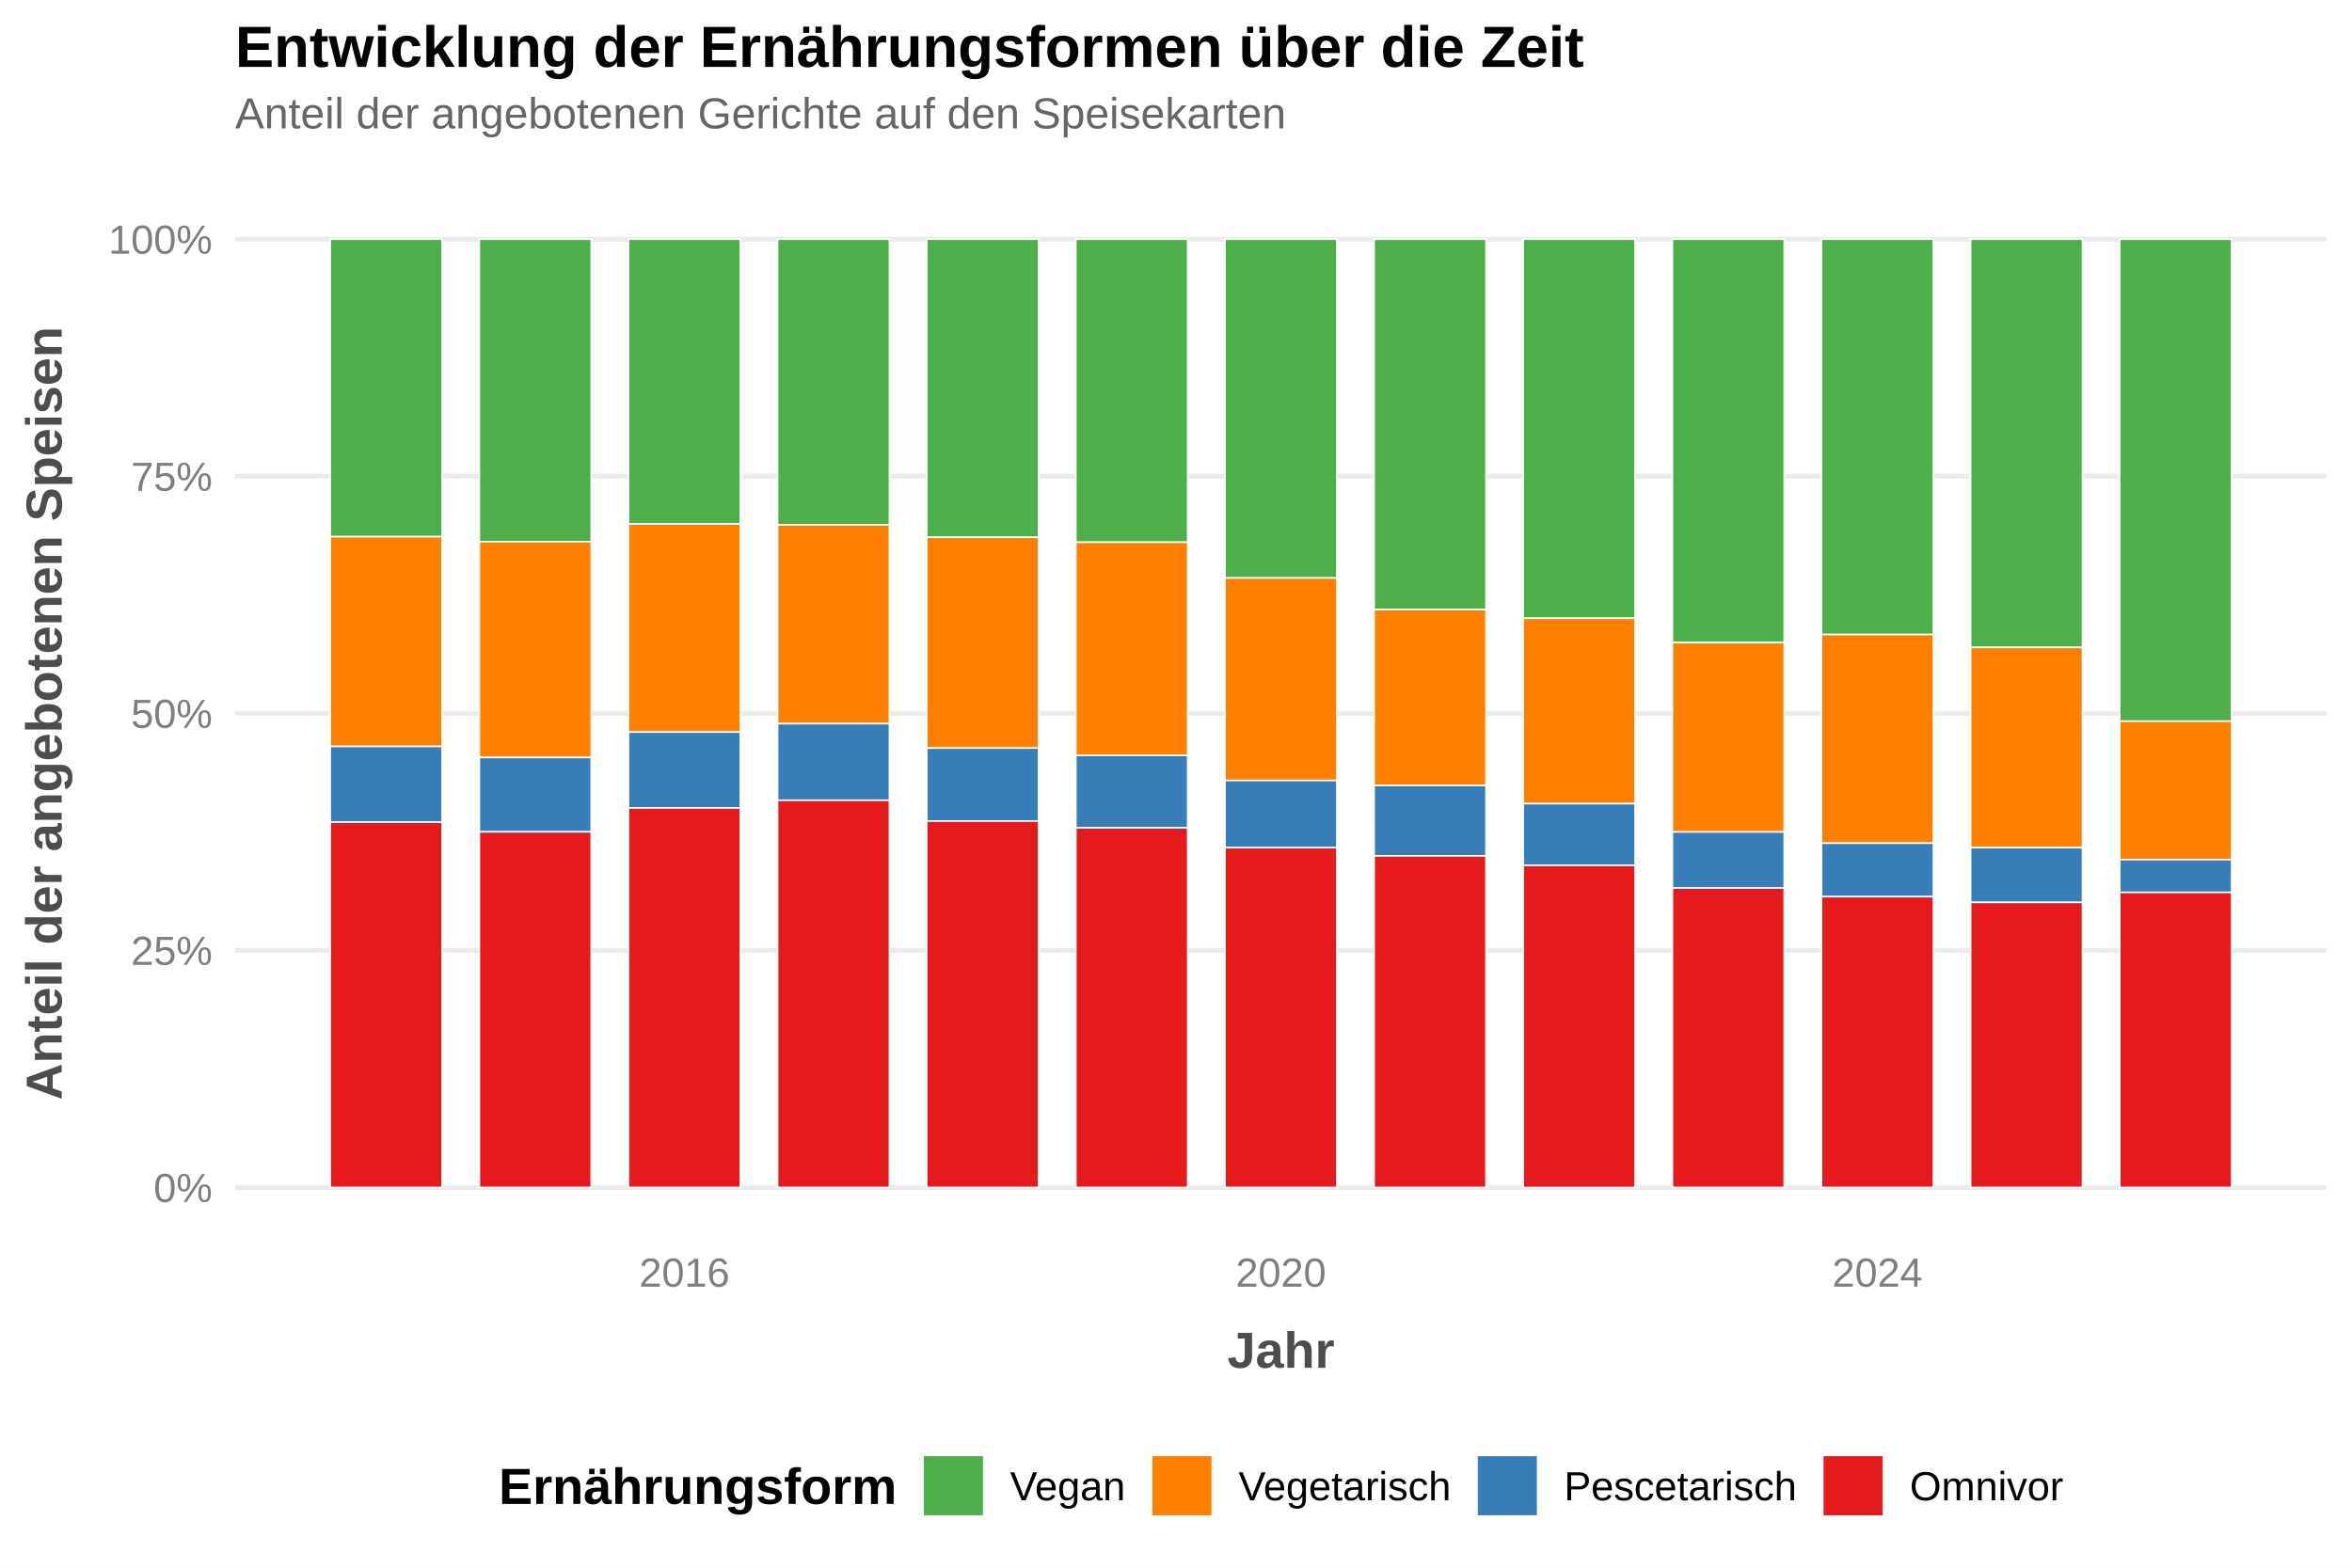
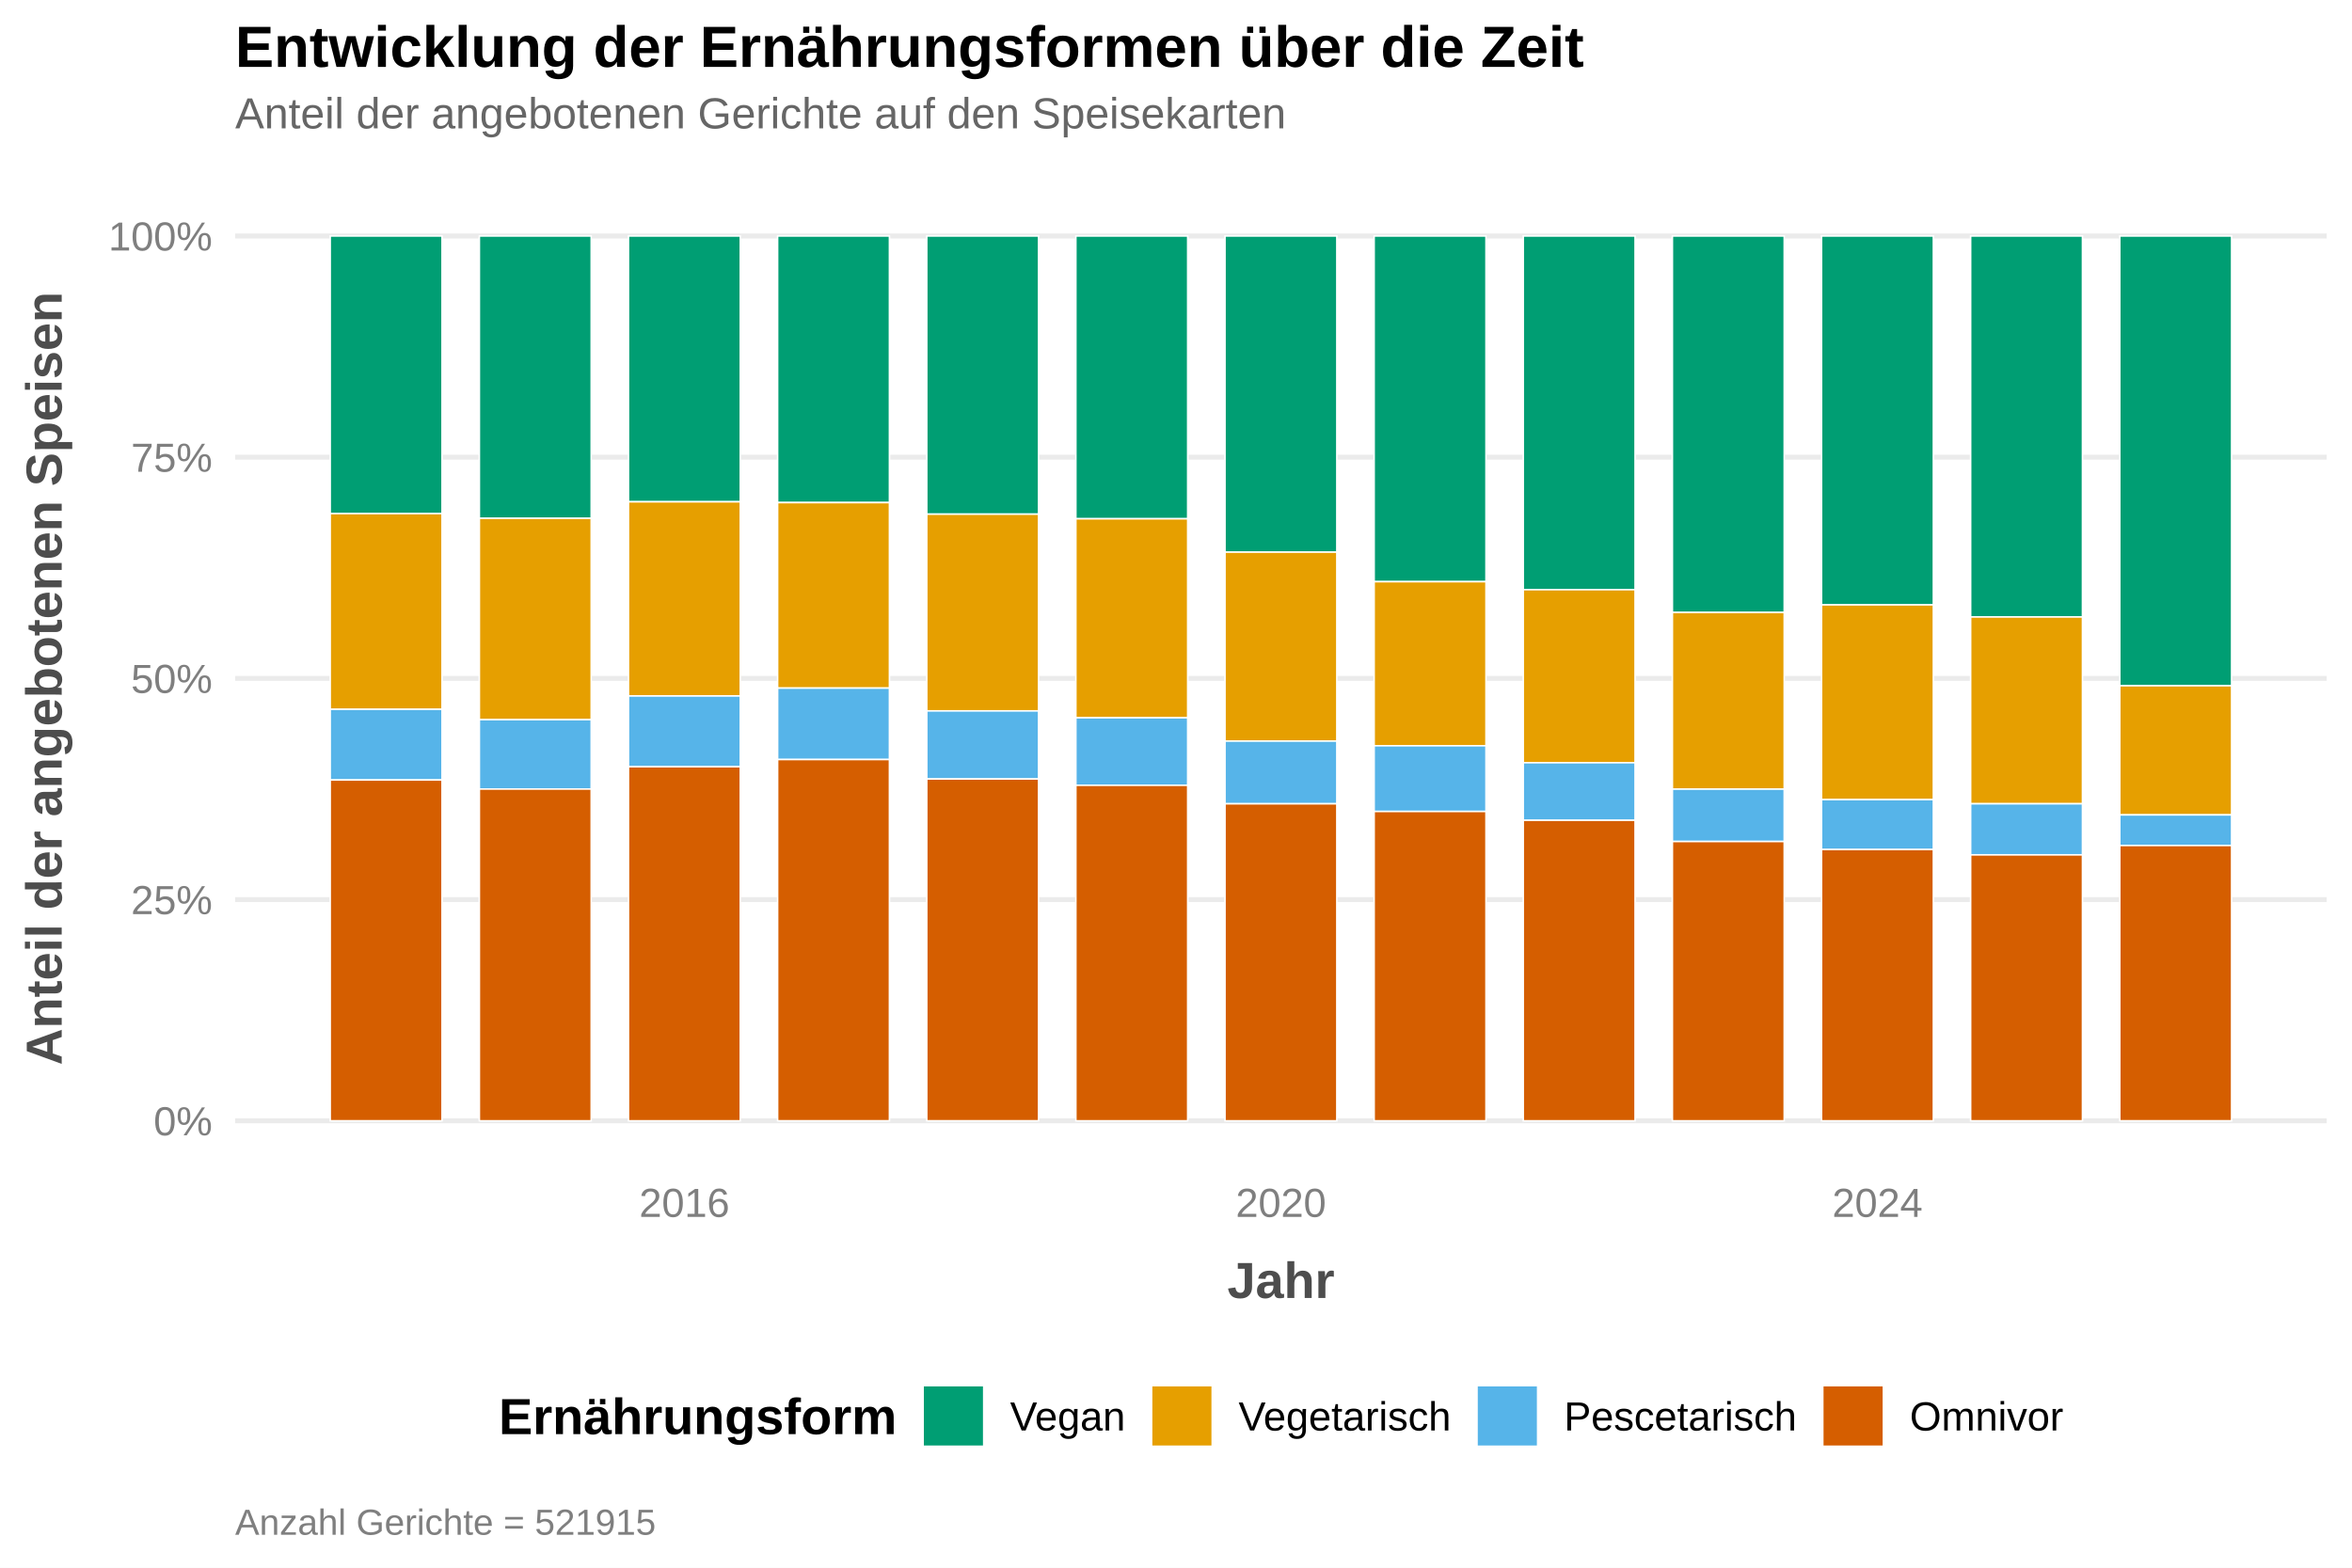
<svg xmlns="http://www.w3.org/2000/svg" width="648.00pt" height="432.00pt" viewBox="0 0 648.00 432.00">
  <g class="svglite">
    <defs>
      <style type="text/css">
    .svglite line, .svglite polyline, .svglite polygon, .svglite path, .svglite rect, .svglite circle {
      fill: none;
      stroke: #000000;
      stroke-linecap: round;
      stroke-linejoin: round;
      stroke-miterlimit: 10.00;
    }
    .svglite text {
      white-space: pre;
    }
    .svglite g.glyphgroup path {
      fill: inherit;
      stroke: none;
    }
  </style>
    </defs>
    <rect width="100%" height="100%" style="stroke: none; fill: #FFFFFF;" />
    <defs>
      <clipPath id="cpMC4wMHw2NDguMDB8MC4wMHw0MzIuMDA=">
        <rect x="0.00" y="0.00" width="648.00" height="432.00" />
      </clipPath>
    </defs>
    <g clip-path="url(#cpMC4wMHw2NDguMDB8MC4wMHw0MzIuMDA=)">
      <rect x="0.00" y="0" width="648.00" height="432.00" style="stroke-width: 1.36; stroke: none; fill: #FFFFFF;" />
    </g>
    <defs>
-       <clipPath id="cpNjQuNzl8NjQxLjAzfDUyLjg0fDM0MC4yOA==">
-         <rect x="64.79" y="52.84" width="576.24" height="287.44" />
+       <clipPath id="cpNjQuNzl8NjQxLjAzfDUyLjg0fDMyMS4wNQ==">
+         <rect x="64.79" y="52.84" width="576.24" height="268.21" />
      </clipPath>
    </defs>
-     <g clip-path="url(#cpNjQuNzl8NjQxLjAzfDUyLjg0fDM0MC4yOA==)">
-       <rect x="64.79" y="52.84" width="576.24" height="287.44" style="stroke-width: 1.36; stroke: none; fill: #FFFFFF;" />
-       <polyline points="64.79,327.21 641.03,327.21 " style="stroke-width: 1.36; stroke: #EBEBEB; stroke-linecap: butt;" />
-       <polyline points="64.79,261.88 641.03,261.88 " style="stroke-width: 1.36; stroke: #EBEBEB; stroke-linecap: butt;" />
-       <polyline points="64.79,196.56 641.03,196.56 " style="stroke-width: 1.36; stroke: #EBEBEB; stroke-linecap: butt;" />
-       <polyline points="64.79,131.23 641.03,131.23 " style="stroke-width: 1.36; stroke: #EBEBEB; stroke-linecap: butt;" />
-       <polyline points="64.79,65.91 641.03,65.91 " style="stroke-width: 1.36; stroke: #EBEBEB; stroke-linecap: butt;" />
-       <rect x="90.98" y="65.91" width="30.81" height="81.99" style="stroke-width: 0.43; stroke: #FFFFFF; stroke-linecap: butt; stroke-linejoin: miter; fill: #4DAF4A;" />
-       <rect x="90.98" y="147.89" width="30.81" height="57.80" style="stroke-width: 0.43; stroke: #FFFFFF; stroke-linecap: butt; stroke-linejoin: miter; fill: #FF7F00;" />
-       <rect x="90.98" y="205.69" width="30.81" height="20.87" style="stroke-width: 0.43; stroke: #FFFFFF; stroke-linecap: butt; stroke-linejoin: miter; fill: #377EB8;" />
-       <rect x="90.98" y="226.56" width="30.81" height="100.65" style="stroke-width: 0.43; stroke: #FFFFFF; stroke-linecap: butt; stroke-linejoin: miter; fill: #E41A1C;" />
-       <rect x="132.07" y="65.91" width="30.81" height="83.36" style="stroke-width: 0.43; stroke: #FFFFFF; stroke-linecap: butt; stroke-linejoin: miter; fill: #4DAF4A;" />
-       <rect x="132.07" y="149.27" width="30.81" height="59.47" style="stroke-width: 0.43; stroke: #FFFFFF; stroke-linecap: butt; stroke-linejoin: miter; fill: #FF7F00;" />
-       <rect x="132.07" y="208.74" width="30.81" height="20.49" style="stroke-width: 0.43; stroke: #FFFFFF; stroke-linecap: butt; stroke-linejoin: miter; fill: #377EB8;" />
-       <rect x="132.07" y="229.23" width="30.81" height="97.98" style="stroke-width: 0.43; stroke: #FFFFFF; stroke-linecap: butt; stroke-linejoin: miter; fill: #E41A1C;" />
-       <rect x="173.15" y="65.91" width="30.81" height="78.50" style="stroke-width: 0.43; stroke: #FFFFFF; stroke-linecap: butt; stroke-linejoin: miter; fill: #4DAF4A;" />
-       <rect x="173.15" y="144.40" width="30.81" height="57.34" style="stroke-width: 0.43; stroke: #FFFFFF; stroke-linecap: butt; stroke-linejoin: miter; fill: #FF7F00;" />
-       <rect x="173.15" y="201.74" width="30.81" height="20.91" style="stroke-width: 0.43; stroke: #FFFFFF; stroke-linecap: butt; stroke-linejoin: miter; fill: #377EB8;" />
-       <rect x="173.15" y="222.65" width="30.81" height="104.56" style="stroke-width: 0.43; stroke: #FFFFFF; stroke-linecap: butt; stroke-linejoin: miter; fill: #E41A1C;" />
-       <rect x="214.24" y="65.91" width="30.81" height="78.73" style="stroke-width: 0.43; stroke: #FFFFFF; stroke-linecap: butt; stroke-linejoin: miter; fill: #4DAF4A;" />
-       <rect x="214.24" y="144.64" width="30.81" height="54.78" style="stroke-width: 0.43; stroke: #FFFFFF; stroke-linecap: butt; stroke-linejoin: miter; fill: #FF7F00;" />
-       <rect x="214.24" y="199.42" width="30.81" height="21.10" style="stroke-width: 0.43; stroke: #FFFFFF; stroke-linecap: butt; stroke-linejoin: miter; fill: #377EB8;" />
-       <rect x="214.24" y="220.52" width="30.81" height="106.69" style="stroke-width: 0.43; stroke: #FFFFFF; stroke-linecap: butt; stroke-linejoin: miter; fill: #E41A1C;" />
-       <rect x="255.33" y="65.91" width="30.81" height="82.15" style="stroke-width: 0.43; stroke: #FFFFFF; stroke-linecap: butt; stroke-linejoin: miter; fill: #4DAF4A;" />
-       <rect x="255.33" y="148.06" width="30.81" height="58.10" style="stroke-width: 0.43; stroke: #FFFFFF; stroke-linecap: butt; stroke-linejoin: miter; fill: #FF7F00;" />
-       <rect x="255.33" y="206.15" width="30.81" height="20.11" style="stroke-width: 0.43; stroke: #FFFFFF; stroke-linecap: butt; stroke-linejoin: miter; fill: #377EB8;" />
-       <rect x="255.33" y="226.26" width="30.81" height="100.95" style="stroke-width: 0.43; stroke: #FFFFFF; stroke-linecap: butt; stroke-linejoin: miter; fill: #E41A1C;" />
-       <rect x="296.41" y="65.91" width="30.81" height="83.51" style="stroke-width: 0.43; stroke: #FFFFFF; stroke-linecap: butt; stroke-linejoin: miter; fill: #4DAF4A;" />
-       <rect x="296.41" y="149.42" width="30.81" height="58.76" style="stroke-width: 0.43; stroke: #FFFFFF; stroke-linecap: butt; stroke-linejoin: miter; fill: #FF7F00;" />
-       <rect x="296.41" y="208.18" width="30.81" height="19.95" style="stroke-width: 0.43; stroke: #FFFFFF; stroke-linecap: butt; stroke-linejoin: miter; fill: #377EB8;" />
-       <rect x="296.41" y="228.13" width="30.81" height="99.08" style="stroke-width: 0.43; stroke: #FFFFFF; stroke-linecap: butt; stroke-linejoin: miter; fill: #E41A1C;" />
-       <rect x="337.50" y="65.91" width="30.81" height="93.36" style="stroke-width: 0.43; stroke: #FFFFFF; stroke-linecap: butt; stroke-linejoin: miter; fill: #4DAF4A;" />
-       <rect x="337.50" y="159.27" width="30.81" height="55.80" style="stroke-width: 0.43; stroke: #FFFFFF; stroke-linecap: butt; stroke-linejoin: miter; fill: #FF7F00;" />
-       <rect x="337.50" y="215.07" width="30.81" height="18.52" style="stroke-width: 0.43; stroke: #FFFFFF; stroke-linecap: butt; stroke-linejoin: miter; fill: #377EB8;" />
-       <rect x="337.50" y="233.59" width="30.81" height="93.62" style="stroke-width: 0.43; stroke: #FFFFFF; stroke-linecap: butt; stroke-linejoin: miter; fill: #E41A1C;" />
-       <rect x="378.59" y="65.91" width="30.81" height="102.09" style="stroke-width: 0.43; stroke: #FFFFFF; stroke-linecap: butt; stroke-linejoin: miter; fill: #4DAF4A;" />
-       <rect x="378.59" y="167.99" width="30.81" height="48.45" style="stroke-width: 0.43; stroke: #FFFFFF; stroke-linecap: butt; stroke-linejoin: miter; fill: #FF7F00;" />
-       <rect x="378.59" y="216.44" width="30.81" height="19.41" style="stroke-width: 0.43; stroke: #FFFFFF; stroke-linecap: butt; stroke-linejoin: miter; fill: #377EB8;" />
-       <rect x="378.59" y="235.85" width="30.81" height="91.36" style="stroke-width: 0.43; stroke: #FFFFFF; stroke-linecap: butt; stroke-linejoin: miter; fill: #E41A1C;" />
-       <rect x="419.67" y="65.91" width="30.81" height="104.46" style="stroke-width: 0.43; stroke: #FFFFFF; stroke-linecap: butt; stroke-linejoin: miter; fill: #4DAF4A;" />
-       <rect x="419.67" y="170.36" width="30.81" height="51.10" style="stroke-width: 0.43; stroke: #FFFFFF; stroke-linecap: butt; stroke-linejoin: miter; fill: #FF7F00;" />
-       <rect x="419.67" y="221.46" width="30.81" height="16.99" style="stroke-width: 0.43; stroke: #FFFFFF; stroke-linecap: butt; stroke-linejoin: miter; fill: #377EB8;" />
-       <rect x="419.67" y="238.46" width="30.81" height="88.76" style="stroke-width: 0.43; stroke: #FFFFFF; stroke-linecap: butt; stroke-linejoin: miter; fill: #E41A1C;" />
-       <rect x="460.76" y="65.91" width="30.81" height="111.18" style="stroke-width: 0.43; stroke: #FFFFFF; stroke-linecap: butt; stroke-linejoin: miter; fill: #4DAF4A;" />
-       <rect x="460.76" y="177.08" width="30.81" height="52.18" style="stroke-width: 0.43; stroke: #FFFFFF; stroke-linecap: butt; stroke-linejoin: miter; fill: #FF7F00;" />
-       <rect x="460.76" y="229.26" width="30.81" height="15.46" style="stroke-width: 0.43; stroke: #FFFFFF; stroke-linecap: butt; stroke-linejoin: miter; fill: #377EB8;" />
-       <rect x="460.76" y="244.72" width="30.81" height="82.49" style="stroke-width: 0.43; stroke: #FFFFFF; stroke-linecap: butt; stroke-linejoin: miter; fill: #E41A1C;" />
-       <rect x="501.85" y="65.91" width="30.81" height="108.94" style="stroke-width: 0.43; stroke: #FFFFFF; stroke-linecap: butt; stroke-linejoin: miter; fill: #4DAF4A;" />
-       <rect x="501.85" y="174.85" width="30.81" height="57.50" style="stroke-width: 0.43; stroke: #FFFFFF; stroke-linecap: butt; stroke-linejoin: miter; fill: #FF7F00;" />
-       <rect x="501.85" y="232.35" width="30.81" height="14.75" style="stroke-width: 0.43; stroke: #FFFFFF; stroke-linecap: butt; stroke-linejoin: miter; fill: #377EB8;" />
-       <rect x="501.85" y="247.09" width="30.81" height="80.12" style="stroke-width: 0.43; stroke: #FFFFFF; stroke-linecap: butt; stroke-linejoin: miter; fill: #E41A1C;" />
-       <rect x="542.93" y="65.91" width="30.81" height="112.50" style="stroke-width: 0.43; stroke: #FFFFFF; stroke-linecap: butt; stroke-linejoin: miter; fill: #4DAF4A;" />
-       <rect x="542.93" y="178.41" width="30.81" height="55.18" style="stroke-width: 0.43; stroke: #FFFFFF; stroke-linecap: butt; stroke-linejoin: miter; fill: #FF7F00;" />
-       <rect x="542.93" y="233.59" width="30.81" height="15.08" style="stroke-width: 0.43; stroke: #FFFFFF; stroke-linecap: butt; stroke-linejoin: miter; fill: #377EB8;" />
-       <rect x="542.93" y="248.67" width="30.81" height="78.54" style="stroke-width: 0.43; stroke: #FFFFFF; stroke-linecap: butt; stroke-linejoin: miter; fill: #E41A1C;" />
-       <rect x="584.02" y="65.91" width="30.81" height="132.83" style="stroke-width: 0.43; stroke: #FFFFFF; stroke-linecap: butt; stroke-linejoin: miter; fill: #4DAF4A;" />
-       <rect x="584.02" y="198.73" width="30.81" height="38.14" style="stroke-width: 0.43; stroke: #FFFFFF; stroke-linecap: butt; stroke-linejoin: miter; fill: #FF7F00;" />
-       <rect x="584.02" y="236.88" width="30.81" height="9.03" style="stroke-width: 0.43; stroke: #FFFFFF; stroke-linecap: butt; stroke-linejoin: miter; fill: #377EB8;" />
-       <rect x="584.02" y="245.91" width="30.81" height="81.30" style="stroke-width: 0.43; stroke: #FFFFFF; stroke-linecap: butt; stroke-linejoin: miter; fill: #E41A1C;" />
+     <g clip-path="url(#cpNjQuNzl8NjQxLjAzfDUyLjg0fDMyMS4wNQ==)">
+       <rect x="64.79" y="52.84" width="576.24" height="268.21" style="stroke-width: 1.36; stroke: none; fill: #FFFFFF;" />
+       <polyline points="64.79,308.86 641.03,308.86 " style="stroke-width: 1.36; stroke: #EBEBEB; stroke-linecap: butt;" />
+       <polyline points="64.79,247.90 641.03,247.90 " style="stroke-width: 1.36; stroke: #EBEBEB; stroke-linecap: butt;" />
+       <polyline points="64.79,186.94 641.03,186.94 " style="stroke-width: 1.36; stroke: #EBEBEB; stroke-linecap: butt;" />
+       <polyline points="64.79,125.99 641.03,125.99 " style="stroke-width: 1.36; stroke: #EBEBEB; stroke-linecap: butt;" />
+       <polyline points="64.79,65.03 641.03,65.03 " style="stroke-width: 1.36; stroke: #EBEBEB; stroke-linecap: butt;" />
+       <rect x="90.98" y="65.03" width="30.81" height="76.50" style="stroke-width: 0.43; stroke: #FFFFFF; stroke-linecap: butt; stroke-linejoin: miter; fill: #009E73;" />
+       <rect x="90.98" y="141.53" width="30.81" height="53.93" style="stroke-width: 0.43; stroke: #FFFFFF; stroke-linecap: butt; stroke-linejoin: miter; fill: #E69F00;" />
+       <rect x="90.98" y="195.47" width="30.81" height="19.47" style="stroke-width: 0.43; stroke: #FFFFFF; stroke-linecap: butt; stroke-linejoin: miter; fill: #56B4E9;" />
+       <rect x="90.98" y="214.94" width="30.81" height="93.91" style="stroke-width: 0.43; stroke: #FFFFFF; stroke-linecap: butt; stroke-linejoin: miter; fill: #D55E00;" />
+       <rect x="132.07" y="65.03" width="30.81" height="77.79" style="stroke-width: 0.43; stroke: #FFFFFF; stroke-linecap: butt; stroke-linejoin: miter; fill: #009E73;" />
+       <rect x="132.07" y="142.82" width="30.81" height="55.49" style="stroke-width: 0.43; stroke: #FFFFFF; stroke-linecap: butt; stroke-linejoin: miter; fill: #E69F00;" />
+       <rect x="132.07" y="198.31" width="30.81" height="19.12" style="stroke-width: 0.43; stroke: #FFFFFF; stroke-linecap: butt; stroke-linejoin: miter; fill: #56B4E9;" />
+       <rect x="132.07" y="217.43" width="30.81" height="91.43" style="stroke-width: 0.43; stroke: #FFFFFF; stroke-linecap: butt; stroke-linejoin: miter; fill: #D55E00;" />
+       <rect x="173.15" y="65.03" width="30.81" height="73.24" style="stroke-width: 0.43; stroke: #FFFFFF; stroke-linecap: butt; stroke-linejoin: miter; fill: #009E73;" />
+       <rect x="173.15" y="138.28" width="30.81" height="53.50" style="stroke-width: 0.43; stroke: #FFFFFF; stroke-linecap: butt; stroke-linejoin: miter; fill: #E69F00;" />
+       <rect x="173.15" y="191.78" width="30.81" height="19.51" style="stroke-width: 0.43; stroke: #FFFFFF; stroke-linecap: butt; stroke-linejoin: miter; fill: #56B4E9;" />
+       <rect x="173.15" y="211.29" width="30.81" height="97.57" style="stroke-width: 0.43; stroke: #FFFFFF; stroke-linecap: butt; stroke-linejoin: miter; fill: #D55E00;" />
+       <rect x="214.24" y="65.03" width="30.81" height="73.46" style="stroke-width: 0.43; stroke: #FFFFFF; stroke-linecap: butt; stroke-linejoin: miter; fill: #009E73;" />
+       <rect x="214.24" y="138.50" width="30.81" height="51.12" style="stroke-width: 0.43; stroke: #FFFFFF; stroke-linecap: butt; stroke-linejoin: miter; fill: #E69F00;" />
+       <rect x="214.24" y="189.62" width="30.81" height="19.69" style="stroke-width: 0.43; stroke: #FFFFFF; stroke-linecap: butt; stroke-linejoin: miter; fill: #56B4E9;" />
+       <rect x="214.24" y="209.30" width="30.81" height="99.55" style="stroke-width: 0.43; stroke: #FFFFFF; stroke-linecap: butt; stroke-linejoin: miter; fill: #D55E00;" />
+       <rect x="255.33" y="65.03" width="30.81" height="76.65" style="stroke-width: 0.43; stroke: #FFFFFF; stroke-linecap: butt; stroke-linejoin: miter; fill: #009E73;" />
+       <rect x="255.33" y="141.69" width="30.81" height="54.21" style="stroke-width: 0.43; stroke: #FFFFFF; stroke-linecap: butt; stroke-linejoin: miter; fill: #E69F00;" />
+       <rect x="255.33" y="195.90" width="30.81" height="18.76" style="stroke-width: 0.43; stroke: #FFFFFF; stroke-linecap: butt; stroke-linejoin: miter; fill: #56B4E9;" />
+       <rect x="255.33" y="214.66" width="30.81" height="94.19" style="stroke-width: 0.43; stroke: #FFFFFF; stroke-linecap: butt; stroke-linejoin: miter; fill: #D55E00;" />
+       <rect x="296.41" y="65.03" width="30.81" height="77.93" style="stroke-width: 0.43; stroke: #FFFFFF; stroke-linecap: butt; stroke-linejoin: miter; fill: #009E73;" />
+       <rect x="296.41" y="142.96" width="30.81" height="54.83" style="stroke-width: 0.43; stroke: #FFFFFF; stroke-linecap: butt; stroke-linejoin: miter; fill: #E69F00;" />
+       <rect x="296.41" y="197.79" width="30.81" height="18.61" style="stroke-width: 0.43; stroke: #FFFFFF; stroke-linecap: butt; stroke-linejoin: miter; fill: #56B4E9;" />
+       <rect x="296.41" y="216.40" width="30.81" height="92.46" style="stroke-width: 0.43; stroke: #FFFFFF; stroke-linecap: butt; stroke-linejoin: miter; fill: #D55E00;" />
+       <rect x="337.50" y="65.03" width="30.81" height="87.12" style="stroke-width: 0.43; stroke: #FFFFFF; stroke-linecap: butt; stroke-linejoin: miter; fill: #009E73;" />
+       <rect x="337.50" y="152.15" width="30.81" height="52.07" style="stroke-width: 0.43; stroke: #FFFFFF; stroke-linecap: butt; stroke-linejoin: miter; fill: #E69F00;" />
+       <rect x="337.50" y="204.22" width="30.81" height="17.28" style="stroke-width: 0.43; stroke: #FFFFFF; stroke-linecap: butt; stroke-linejoin: miter; fill: #56B4E9;" />
+       <rect x="337.50" y="221.50" width="30.81" height="87.36" style="stroke-width: 0.43; stroke: #FFFFFF; stroke-linecap: butt; stroke-linejoin: miter; fill: #D55E00;" />
+       <rect x="378.59" y="65.03" width="30.81" height="95.26" style="stroke-width: 0.43; stroke: #FFFFFF; stroke-linecap: butt; stroke-linejoin: miter; fill: #009E73;" />
+       <rect x="378.59" y="160.29" width="30.81" height="45.21" style="stroke-width: 0.43; stroke: #FFFFFF; stroke-linecap: butt; stroke-linejoin: miter; fill: #E69F00;" />
+       <rect x="378.59" y="205.50" width="30.81" height="18.11" style="stroke-width: 0.43; stroke: #FFFFFF; stroke-linecap: butt; stroke-linejoin: miter; fill: #56B4E9;" />
+       <rect x="378.59" y="223.61" width="30.81" height="85.25" style="stroke-width: 0.43; stroke: #FFFFFF; stroke-linecap: butt; stroke-linejoin: miter; fill: #D55E00;" />
+       <rect x="419.67" y="65.03" width="30.81" height="97.47" style="stroke-width: 0.43; stroke: #FFFFFF; stroke-linecap: butt; stroke-linejoin: miter; fill: #009E73;" />
+       <rect x="419.67" y="162.50" width="30.81" height="47.68" style="stroke-width: 0.43; stroke: #FFFFFF; stroke-linecap: butt; stroke-linejoin: miter; fill: #E69F00;" />
+       <rect x="419.67" y="210.18" width="30.81" height="15.86" style="stroke-width: 0.43; stroke: #FFFFFF; stroke-linecap: butt; stroke-linejoin: miter; fill: #56B4E9;" />
+       <rect x="419.67" y="226.04" width="30.81" height="82.82" style="stroke-width: 0.43; stroke: #FFFFFF; stroke-linecap: butt; stroke-linejoin: miter; fill: #D55E00;" />
+       <rect x="460.76" y="65.03" width="30.81" height="103.74" style="stroke-width: 0.43; stroke: #FFFFFF; stroke-linecap: butt; stroke-linejoin: miter; fill: #009E73;" />
+       <rect x="460.76" y="168.77" width="30.81" height="48.69" style="stroke-width: 0.43; stroke: #FFFFFF; stroke-linecap: butt; stroke-linejoin: miter; fill: #E69F00;" />
+       <rect x="460.76" y="217.46" width="30.81" height="14.43" style="stroke-width: 0.43; stroke: #FFFFFF; stroke-linecap: butt; stroke-linejoin: miter; fill: #56B4E9;" />
+       <rect x="460.76" y="231.89" width="30.81" height="76.97" style="stroke-width: 0.43; stroke: #FFFFFF; stroke-linecap: butt; stroke-linejoin: miter; fill: #D55E00;" />
+       <rect x="501.85" y="65.03" width="30.81" height="101.65" style="stroke-width: 0.43; stroke: #FFFFFF; stroke-linecap: butt; stroke-linejoin: miter; fill: #009E73;" />
+       <rect x="501.85" y="166.68" width="30.81" height="53.66" style="stroke-width: 0.43; stroke: #FFFFFF; stroke-linecap: butt; stroke-linejoin: miter; fill: #E69F00;" />
+       <rect x="501.85" y="220.34" width="30.81" height="13.76" style="stroke-width: 0.43; stroke: #FFFFFF; stroke-linecap: butt; stroke-linejoin: miter; fill: #56B4E9;" />
+       <rect x="501.85" y="234.10" width="30.81" height="74.76" style="stroke-width: 0.43; stroke: #FFFFFF; stroke-linecap: butt; stroke-linejoin: miter; fill: #D55E00;" />
+       <rect x="542.93" y="65.03" width="30.81" height="104.98" style="stroke-width: 0.43; stroke: #FFFFFF; stroke-linecap: butt; stroke-linejoin: miter; fill: #009E73;" />
+       <rect x="542.93" y="170.01" width="30.81" height="51.49" style="stroke-width: 0.43; stroke: #FFFFFF; stroke-linecap: butt; stroke-linejoin: miter; fill: #E69F00;" />
+       <rect x="542.93" y="221.49" width="30.81" height="14.07" style="stroke-width: 0.43; stroke: #FFFFFF; stroke-linecap: butt; stroke-linejoin: miter; fill: #56B4E9;" />
+       <rect x="542.93" y="235.57" width="30.81" height="73.29" style="stroke-width: 0.43; stroke: #FFFFFF; stroke-linecap: butt; stroke-linejoin: miter; fill: #D55E00;" />
+       <rect x="584.02" y="65.03" width="30.81" height="123.94" style="stroke-width: 0.43; stroke: #FFFFFF; stroke-linecap: butt; stroke-linejoin: miter; fill: #009E73;" />
+       <rect x="584.02" y="188.97" width="30.81" height="35.59" style="stroke-width: 0.43; stroke: #FFFFFF; stroke-linecap: butt; stroke-linejoin: miter; fill: #E69F00;" />
+       <rect x="584.02" y="224.56" width="30.81" height="8.43" style="stroke-width: 0.43; stroke: #FFFFFF; stroke-linecap: butt; stroke-linejoin: miter; fill: #56B4E9;" />
+       <rect x="584.02" y="232.99" width="30.81" height="75.86" style="stroke-width: 0.43; stroke: #FFFFFF; stroke-linecap: butt; stroke-linejoin: miter; fill: #D55E00;" />
    </g>
    <g clip-path="url(#cpMC4wMHw2NDguMDB8MC4wMHw0MzIuMDA=)">
-       <text x="58.51" y="331.22" text-anchor="end" style="font-size: 11.20px;fill: #7F7F7F; font-family: &quot;Arial&quot;;" textLength="16.17px" lengthAdjust="spacingAndGlyphs">0%</text>
-       <text x="58.51" y="265.89" text-anchor="end" style="font-size: 11.20px;fill: #7F7F7F; font-family: &quot;Arial&quot;;" textLength="22.39px" lengthAdjust="spacingAndGlyphs">25%</text>
-       <text x="58.51" y="200.57" text-anchor="end" style="font-size: 11.20px;fill: #7F7F7F; font-family: &quot;Arial&quot;;" textLength="22.39px" lengthAdjust="spacingAndGlyphs">50%</text>
-       <text x="58.51" y="135.24" text-anchor="end" style="font-size: 11.20px;fill: #7F7F7F; font-family: &quot;Arial&quot;;" textLength="22.39px" lengthAdjust="spacingAndGlyphs">75%</text>
-       <text x="58.51" y="69.91" text-anchor="end" style="font-size: 11.20px;fill: #7F7F7F; font-family: &quot;Arial&quot;;" textLength="28.61px" lengthAdjust="spacingAndGlyphs">100%</text>
-       <text x="188.56" y="354.57" text-anchor="middle" style="font-size: 11.20px;fill: #7F7F7F; font-family: &quot;Arial&quot;;" textLength="24.88px" lengthAdjust="spacingAndGlyphs">2016</text>
-       <text x="352.91" y="354.57" text-anchor="middle" style="font-size: 11.20px;fill: #7F7F7F; font-family: &quot;Arial&quot;;" textLength="24.88px" lengthAdjust="spacingAndGlyphs">2020</text>
-       <text x="517.25" y="354.57" text-anchor="middle" style="font-size: 11.20px;fill: #7F7F7F; font-family: &quot;Arial&quot;;" textLength="24.88px" lengthAdjust="spacingAndGlyphs">2024</text>
-       <text x="352.91" y="376.91" text-anchor="middle" style="font-size: 14.00px; font-weight: bold;fill: #4D4D4D; font-family: &quot;Arial&quot;;" textLength="29.56px" lengthAdjust="spacingAndGlyphs">Jahr</text>
-       <text transform="translate(17.00,196.56) rotate(-90)" text-anchor="middle" style="font-size: 14.00px; font-weight: bold;fill: #4D4D4D; font-family: &quot;Arial&quot;;" textLength="213.06px" lengthAdjust="spacingAndGlyphs">Anteil der angebotenen Speisen</text>
-       <text x="137.41" y="414.42" style="font-size: 14.00px; font-weight: bold; font-family: &quot;Arial&quot;;" textLength="109.66px" lengthAdjust="spacingAndGlyphs">Ernährungsform</text>
-       <rect x="254.32" y="401.06" width="16.71" height="16.71" style="stroke-width: 0.43; stroke: #FFFFFF; stroke-linecap: butt; stroke-linejoin: miter; fill: #4DAF4A;" />
-       <rect x="317.27" y="401.06" width="16.71" height="16.71" style="stroke-width: 0.43; stroke: #FFFFFF; stroke-linecap: butt; stroke-linejoin: miter; fill: #FF7F00;" />
-       <rect x="406.93" y="401.06" width="16.71" height="16.71" style="stroke-width: 0.43; stroke: #FFFFFF; stroke-linecap: butt; stroke-linejoin: miter; fill: #377EB8;" />
-       <rect x="502.19" y="401.06" width="16.71" height="16.71" style="stroke-width: 0.43; stroke: #FFFFFF; stroke-linecap: butt; stroke-linejoin: miter; fill: #E41A1C;" />
-       <text x="278.29" y="413.42" style="font-size: 11.20px; font-family: &quot;Arial&quot;;" textLength="31.72px" lengthAdjust="spacingAndGlyphs">Vegan</text>
-       <text x="341.24" y="413.42" style="font-size: 11.20px; font-family: &quot;Arial&quot;;" textLength="58.44px" lengthAdjust="spacingAndGlyphs">Vegetarisch</text>
-       <text x="430.90" y="413.42" style="font-size: 11.20px; font-family: &quot;Arial&quot;;" textLength="64.03px" lengthAdjust="spacingAndGlyphs">Pescetarisch</text>
-       <text x="526.16" y="413.42" style="font-size: 11.20px; font-family: &quot;Arial&quot;;" textLength="42.25px" lengthAdjust="spacingAndGlyphs">Omnivor</text>
+       <text x="58.51" y="312.86" text-anchor="end" style="font-size: 11.20px;fill: #7F7F7F; font-family: &quot;Arial&quot;;" textLength="16.17px" lengthAdjust="spacingAndGlyphs">0%</text>
+       <text x="58.51" y="251.91" text-anchor="end" style="font-size: 11.20px;fill: #7F7F7F; font-family: &quot;Arial&quot;;" textLength="22.39px" lengthAdjust="spacingAndGlyphs">25%</text>
+       <text x="58.51" y="190.95" text-anchor="end" style="font-size: 11.20px;fill: #7F7F7F; font-family: &quot;Arial&quot;;" textLength="22.39px" lengthAdjust="spacingAndGlyphs">50%</text>
+       <text x="58.51" y="129.99" text-anchor="end" style="font-size: 11.20px;fill: #7F7F7F; font-family: &quot;Arial&quot;;" textLength="22.39px" lengthAdjust="spacingAndGlyphs">75%</text>
+       <text x="58.51" y="69.04" text-anchor="end" style="font-size: 11.20px;fill: #7F7F7F; font-family: &quot;Arial&quot;;" textLength="28.61px" lengthAdjust="spacingAndGlyphs">100%</text>
+       <text x="188.56" y="335.34" text-anchor="middle" style="font-size: 11.20px;fill: #7F7F7F; font-family: &quot;Arial&quot;;" textLength="24.88px" lengthAdjust="spacingAndGlyphs">2016</text>
+       <text x="352.91" y="335.34" text-anchor="middle" style="font-size: 11.20px;fill: #7F7F7F; font-family: &quot;Arial&quot;;" textLength="24.88px" lengthAdjust="spacingAndGlyphs">2020</text>
+       <text x="517.25" y="335.34" text-anchor="middle" style="font-size: 11.20px;fill: #7F7F7F; font-family: &quot;Arial&quot;;" textLength="24.88px" lengthAdjust="spacingAndGlyphs">2024</text>
+       <text x="352.91" y="357.68" text-anchor="middle" style="font-size: 14.00px; font-weight: bold;fill: #4D4D4D; font-family: &quot;Arial&quot;;" textLength="29.56px" lengthAdjust="spacingAndGlyphs">Jahr</text>
+       <text transform="translate(17.00,186.94) rotate(-90)" text-anchor="middle" style="font-size: 14.00px; font-weight: bold;fill: #4D4D4D; font-family: &quot;Arial&quot;;" textLength="213.06px" lengthAdjust="spacingAndGlyphs">Anteil der angebotenen Speisen</text>
+       <text x="137.41" y="395.19" style="font-size: 14.00px; font-weight: bold; font-family: &quot;Arial&quot;;" textLength="109.66px" lengthAdjust="spacingAndGlyphs">Ernährungsform</text>
+       <rect x="254.32" y="381.83" width="16.71" height="16.71" style="stroke-width: 0.43; stroke: #FFFFFF; stroke-linecap: butt; stroke-linejoin: miter; fill: #009E73;" />
+       <rect x="317.27" y="381.83" width="16.71" height="16.71" style="stroke-width: 0.43; stroke: #FFFFFF; stroke-linecap: butt; stroke-linejoin: miter; fill: #E69F00;" />
+       <rect x="406.93" y="381.83" width="16.71" height="16.71" style="stroke-width: 0.43; stroke: #FFFFFF; stroke-linecap: butt; stroke-linejoin: miter; fill: #56B4E9;" />
+       <rect x="502.19" y="381.83" width="16.71" height="16.71" style="stroke-width: 0.43; stroke: #FFFFFF; stroke-linecap: butt; stroke-linejoin: miter; fill: #D55E00;" />
+       <text x="278.29" y="394.19" style="font-size: 11.20px; font-family: &quot;Arial&quot;;" textLength="31.72px" lengthAdjust="spacingAndGlyphs">Vegan</text>
+       <text x="341.24" y="394.19" style="font-size: 11.20px; font-family: &quot;Arial&quot;;" textLength="58.44px" lengthAdjust="spacingAndGlyphs">Vegetarisch</text>
+       <text x="430.90" y="394.19" style="font-size: 11.20px; font-family: &quot;Arial&quot;;" textLength="64.03px" lengthAdjust="spacingAndGlyphs">Pescetarisch</text>
+       <text x="526.16" y="394.19" style="font-size: 11.20px; font-family: &quot;Arial&quot;;" textLength="42.25px" lengthAdjust="spacingAndGlyphs">Omnivor</text>
      <text x="64.79" y="35.38" style="font-size: 12.00px;fill: #666666; font-family: &quot;Arial&quot;;" textLength="289.44px" lengthAdjust="spacingAndGlyphs">Anteil der angebotenen Gerichte auf den Speisekarten</text>
      <text x="64.79" y="18.43" style="font-size: 16.00px; font-weight: bold; font-family: &quot;Arial&quot;;" textLength="371.92px" lengthAdjust="spacingAndGlyphs">Entwicklung der Ernährungsformen über die Zeit</text>
+       <text x="64.79" y="422.92" style="font-size: 10.00px;fill: #7F7F7F; font-family: &quot;Arial&quot;;" textLength="115.94px" lengthAdjust="spacingAndGlyphs">Anzahl Gerichte = 521915</text>
    </g>
  </g>
</svg>
